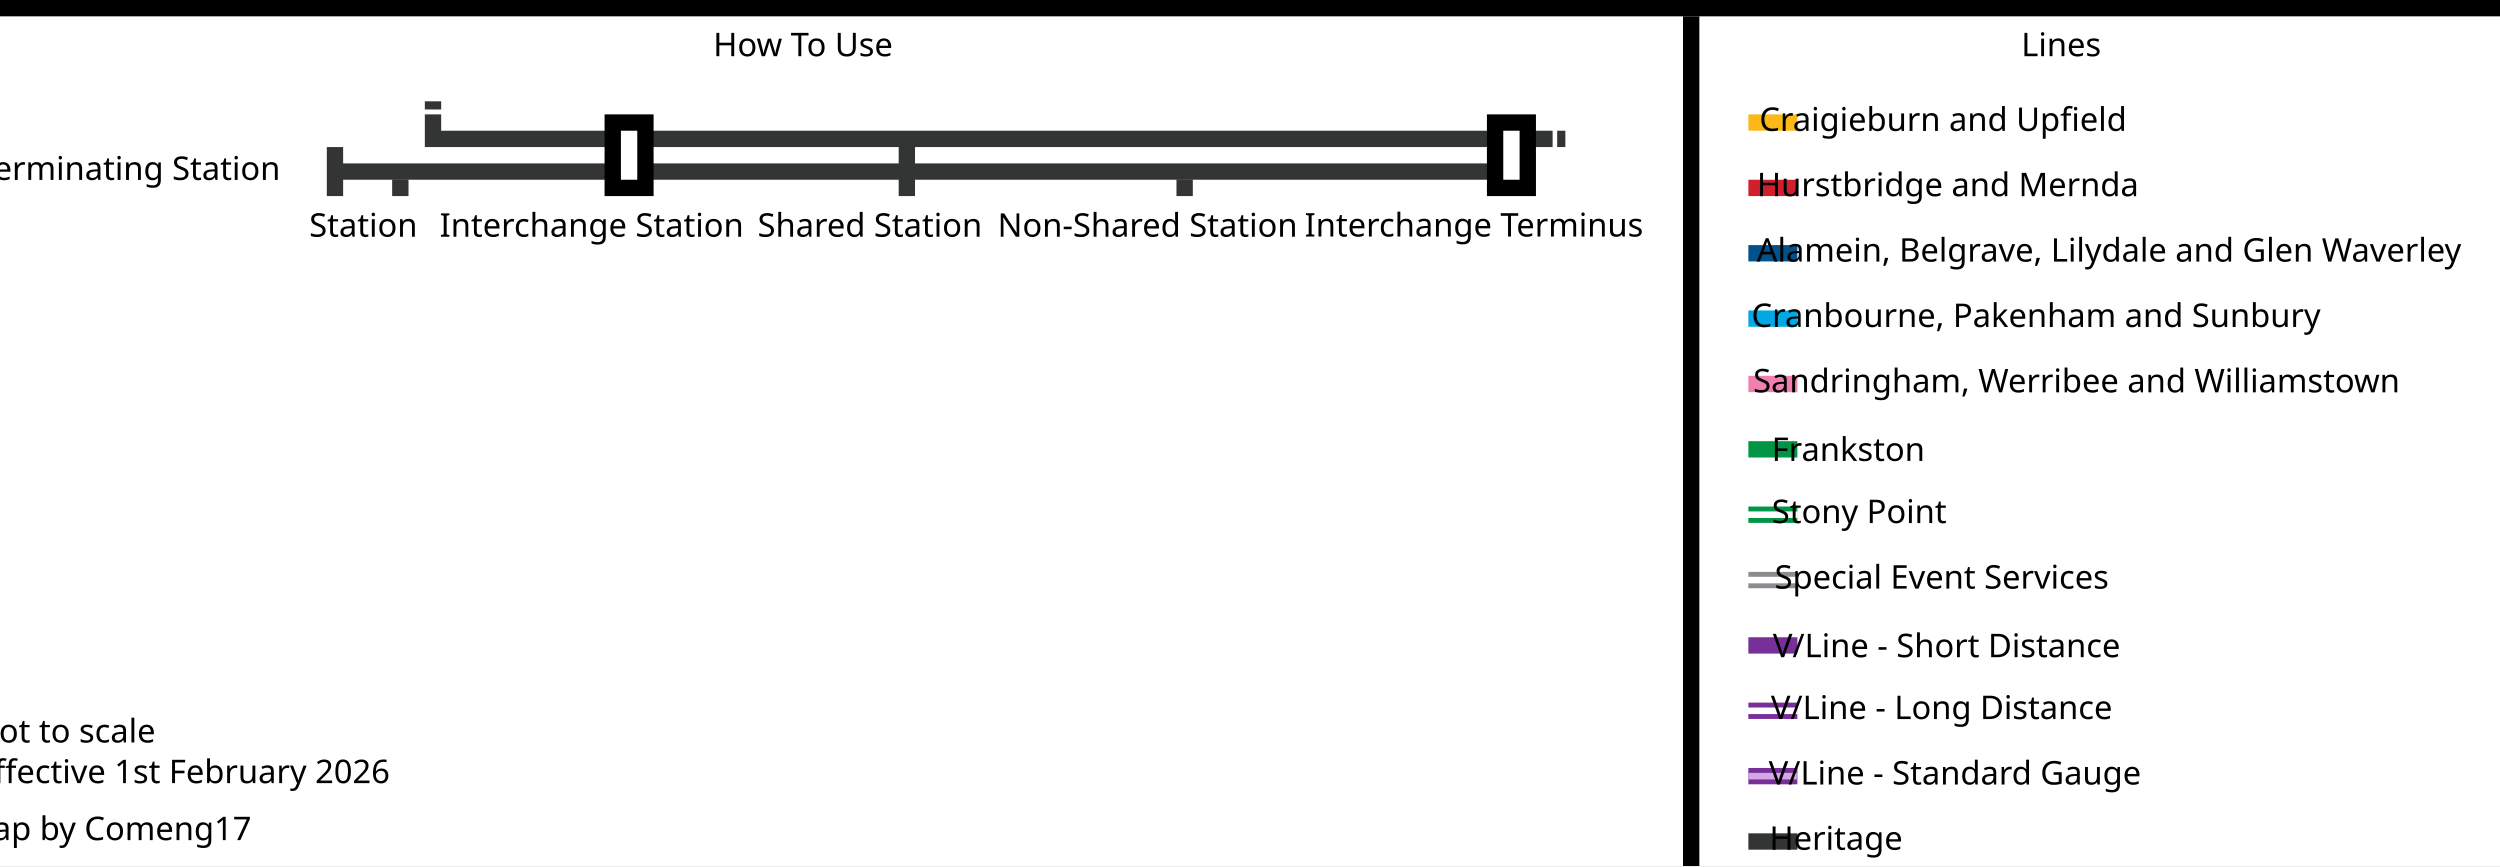
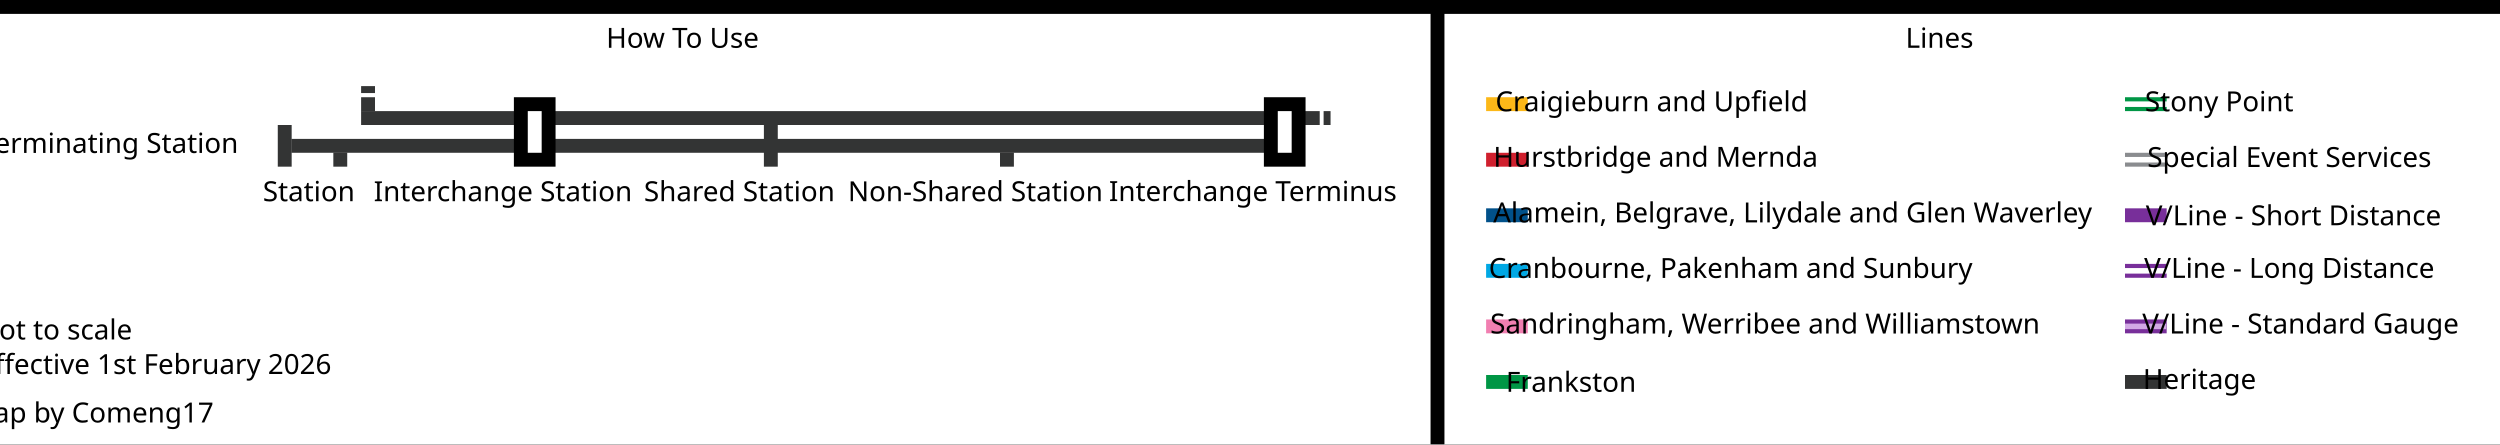
- <svg xmlns="http://www.w3.org/2000/svg" width="7650" height="2650" viewBox="0 0 2024.063 701.146" version="1.1" id="svg5" xml:space="preserve">
+ <svg xmlns="http://www.w3.org/2000/svg" width="9000" height="1600" viewBox="0 0 2381.25 423.333" version="1.1" id="svg5" xml:space="preserve">
  <defs id="defs2" />
  <g id="layer1" transform="translate(3333.75,1957.917)">
-     <g id="g411" transform="translate(0,-1.0507812e-5)">
-       <rect style="display:inline;fill:#000000;fill-opacity:1;stroke-width:586.547;stroke-linecap:square" id="rect398" width="1362.604" height="687.917" x="-3333.75" y="-1944.688" />
-       <rect style="display:inline;fill:#000000;fill-opacity:1;stroke-width:404.558;stroke-linecap:square" id="rect413" width="648.229" height="687.917" x="-1957.917" y="-1944.688" />
+     <g id="g411" transform="matrix(1,0,0,0.6153846,0,-747.9568)">
+       <rect style="display:inline;fill:#000000;fill-opacity:1;stroke-width:577.309;stroke-linecap:square" id="rect398" width="1362.604" height="666.419" x="-3333.75" y="-1944.688" />
+       <rect style="display:inline;fill:#000000;fill-opacity:1;stroke-width:495.902;stroke-linecap:square" id="rect413" width="1005.417" height="666.419" x="-1957.917" y="-1944.688" />
    </g>
-     <rect style="fill:#ffffff;fill-opacity:1;stroke-width:2064.05;stroke-linecap:square" id="rect593-5" width="2024.062" height="701.146" x="-3333.75" y="-1957.917" />
-     <g id="g2342-4" style="display:inline" transform="matrix(0.1,0,0,0.1443272,-3320.521,-1944.688)">
+     <rect style="fill:#ffffff;fill-opacity:1;stroke-width:1739.6;stroke-linecap:square" id="rect593-5" width="2381.25" height="423.333" x="-3333.75" y="-1957.917" />
+     <g id="g2342-4" style="display:inline" transform="matrix(0.1,0,0,0.08714097,-3320.521,-1949.929)">
      <rect style="fill:#000000;fill-opacity:1;stroke-width:481.072;stroke-linecap:square" id="rect2331-0" width="132.292" height="4766.368" x="13493.75" y="-1.44895e-14" />
-       <rect style="fill:#000000;fill-opacity:1;stroke-width:825.189;stroke-linecap:square" id="rect9896-8" width="20240.625" height="91.661" x="-132.292" y="-91.661" />
+       <rect style="fill:#000000;fill-opacity:1;stroke-width:1151.88;stroke-linecap:square" id="rect9896-8" width="23812.5" height="151.813" x="-132.292" y="-91.661" />
    </g>
    <g id="g7930" transform="matrix(0.1,0,0,0.1183432,-2394.214,-1944.688)">
      <g id="g7933" transform="translate(0,223.5726)">
-         <rect style="fill:#333434;fill-opacity:1;stroke:none;stroke-width:22.396;stroke-linecap:square;stroke-dasharray:none;stroke-opacity:1" id="rect10348" width="111.786" height="396.875" x="-5477.536" y="4759.852" transform="rotate(-90)" />
-         <g id="g8011" transform="matrix(6,0,0,1,-114461.41,-7713.266)">
+         <rect style="fill:#333434;fill-opacity:1;stroke:none;stroke-width:22.396;stroke-linecap:square;stroke-dasharray:none;stroke-opacity:1" id="rect10348" width="111.786" height="396.875" x="-2794.662" y="10845.269" transform="rotate(-90)" />
+         <g id="g8011" transform="matrix(6,0,0,1,-108375.99,-10396.14)">
          <rect style="fill:#782f9a;fill-opacity:1;stroke:none;stroke-width:0.963;stroke-linecap:square;stroke-dasharray:none;stroke-opacity:1" id="rect8003" width="6.615" height="12.404" x="-1346.729" y="-181.101" transform="matrix(10,0,0,9.011836,33337.5,14263.924)" />
          <rect style="fill:#d2a9e5;fill-opacity:1;stroke:none;stroke-width:0.606;stroke-linecap:square;stroke-dasharray:none;stroke-opacity:1" id="rect8005" width="6.545" height="4.962" x="-1346.729" y="-177.38" transform="matrix(10,0,0,9.011836,33337.5,14263.924)" />
        </g>
-         <g id="g7978" transform="matrix(0,-0.845,1.183432,0,-13454.063,16879.754)">
+         <g id="g7978" transform="matrix(0,-0.845,1.183432,0,-7368.647,14196.88)">
          <rect style="fill:#782f9a;fill-opacity:1;stroke:none;stroke-width:22.396;stroke-linecap:square;stroke-dasharray:none;stroke-opacity:1" id="rect7970" width="132.292" height="335.359" x="14552.081" y="15390.761" />
          <rect style="fill:#ffffff;fill-opacity:1;stroke:none;stroke-width:14.259;stroke-linecap:square;stroke-dasharray:none;stroke-opacity:1" id="rect7972" width="52.917" height="339.831" x="14591.769" y="15388.524" />
        </g>
-         <rect style="fill:#782f9a;fill-opacity:1;stroke:none;stroke-width:22.396;stroke-linecap:square;stroke-dasharray:none;stroke-opacity:1" id="rect7967" width="111.786" height="396.875" x="-4136.1" y="4759.854" transform="rotate(-90)" />
-         <g id="g7990" transform="translate(-25664.585,-8272.198)">
+         <rect style="fill:#782f9a;fill-opacity:1;stroke:none;stroke-width:22.396;stroke-linecap:square;stroke-dasharray:none;stroke-opacity:1" id="rect7967" width="111.786" height="396.875" x="-1453.226" y="10845.271" transform="rotate(-90)" />
+         <g id="g7990" transform="translate(-19579.168,-10955.073)">
          <rect style="fill:#8a8c8f;fill-opacity:1;stroke:none;stroke-width:22.396;stroke-linecap:square;stroke-dasharray:none;stroke-opacity:1" id="rect7980" width="396.875" height="111.786" x="30424.439" y="11849.365" />
          <rect style="fill:#ffffff;fill-opacity:1;stroke:none;stroke-width:14.259;stroke-linecap:square;stroke-dasharray:none;stroke-opacity:1" id="rect7982" width="402.167" height="44.715" x="30421.793" y="11882.901" />
        </g>
-         <g id="g8000" transform="matrix(0,-0.845,1.183432,0,-34792.709,38119.184)">
+         <g id="g8000" transform="matrix(0,-0.845,1.183432,0,-28707.292,35436.31)">
          <rect style="fill:#009645;fill-opacity:1;stroke:none;stroke-width:22.396;stroke-linecap:square;stroke-dasharray:none;stroke-opacity:1" id="rect7992" width="132.292" height="335.359" x="41275" y="33421.918" />
          <rect style="fill:#ffffff;fill-opacity:1;stroke:none;stroke-width:14.259;stroke-linecap:square;stroke-dasharray:none;stroke-opacity:1" id="rect7994" width="52.917" height="339.831" x="41314.688" y="33419.68" />
        </g>
        <rect style="fill:#009645;fill-opacity:1;stroke:none;stroke-width:22.396;stroke-linecap:square;stroke-dasharray:none;stroke-opacity:1" id="rect7961" width="396.875" height="111.786" x="4759.852" y="2682.875" />
        <rect style="fill:#f17fb1;fill-opacity:1;stroke:none;stroke-width:22.396;stroke-linecap:square;stroke-dasharray:none;stroke-opacity:1" id="rect7964" width="396.875" height="111.786" x="4759.852" y="2235.729" />
        <rect style="fill:#00a8e4;fill-opacity:1;stroke:none;stroke-width:22.396;stroke-linecap:square;stroke-dasharray:none;stroke-opacity:1" id="rect7958" width="396.875" height="111.786" x="4759.852" y="1788.583" />
        <rect style="fill:#01518a;fill-opacity:1;stroke:none;stroke-width:22.396;stroke-linecap:square;stroke-dasharray:none;stroke-opacity:1" id="rect7955" width="396.875" height="111.786" x="-5156.727" y="1341.438" transform="scale(-1,1)" />
        <rect style="display:inline;fill:#d0202e;fill-opacity:1;stroke:none;stroke-width:22.396;stroke-linecap:square;stroke-dasharray:none;stroke-opacity:1" id="rect7951" width="396.875" height="111.786" x="-5156.727" y="894.292" transform="scale(-1,1)" />
        <rect style="fill:#fcb818;fill-opacity:1;stroke:none;stroke-width:22.396;stroke-linecap:square;stroke-dasharray:none;stroke-opacity:1" id="rect7926" width="111.786" height="396.875" x="447.146" y="4759.852" transform="matrix(0,1,1,0,0,0)" />
      </g>
      <g id="g9528" transform="translate(-2.647851,223.5726)">
-         <text xml:space="preserve" style="font-size:243.215px;font-family:'Book Antiqua';-inkscape-font-specification:'Book Antiqua';text-align:center;text-anchor:middle;fill:#00a8e4;fill-opacity:1;stroke:none;stroke-width:164.781;stroke-linecap:square;stroke-dasharray:none;stroke-opacity:1" x="5315.226" y="5959.503" id="text11337" transform="scale(1.087857,0.9192388)">
-           <tspan style="font-style:normal;font-variant:normal;font-weight:normal;font-stretch:normal;font-size:243.215px;font-family:'Network Sans 2019';-inkscape-font-specification:'Network Sans 2019, ';fill:#000000;fill-opacity:1;stroke-width:164.781" x="5315.226" y="5959.503" id="tspan11335">Heritage</tspan>
+         <text xml:space="preserve" style="font-size:243.215px;font-family:'Book Antiqua';-inkscape-font-specification:'Book Antiqua';text-align:center;text-anchor:middle;fill:#00a8e4;fill-opacity:1;stroke:none;stroke-width:164.781;stroke-linecap:square;stroke-dasharray:none;stroke-opacity:1" x="10909.177" y="3040.921" id="text11337" transform="scale(1.087857,0.9192388)">
+           <tspan style="font-style:normal;font-variant:normal;font-weight:normal;font-stretch:normal;font-size:243.215px;font-family:'Network Sans 2019';-inkscape-font-specification:'Network Sans 2019, ';fill:#000000;fill-opacity:1;stroke-width:164.781" x="10909.177" y="3040.921" id="tspan11335">Heritage</tspan>
        </text>
-         <text xml:space="preserve" style="font-size:243.215px;font-family:'Book Antiqua';-inkscape-font-specification:'Book Antiqua';text-align:center;text-anchor:middle;fill:#00a8e4;fill-opacity:1;stroke:none;stroke-width:164.781;stroke-linecap:square;stroke-dasharray:none;stroke-opacity:1" x="6199.678" y="5473.803" id="text9520-4-3" transform="scale(1.087857,0.9192388)">
-           <tspan style="font-style:normal;font-variant:normal;font-weight:normal;font-stretch:normal;font-size:243.215px;font-family:'Network Sans 2019';-inkscape-font-specification:'Network Sans 2019, ';fill:#000000;fill-opacity:1;stroke-width:164.781" x="6199.678" y="5473.803" id="tspan9563-6">V/Line - Standard Gauge</tspan>
+         <text xml:space="preserve" style="font-size:243.215px;font-family:'Book Antiqua';-inkscape-font-specification:'Book Antiqua';text-align:center;text-anchor:middle;fill:#00a8e4;fill-opacity:1;stroke:none;stroke-width:164.781;stroke-linecap:square;stroke-dasharray:none;stroke-opacity:1" x="11793.629" y="2555.221" id="text9520-4-3" transform="scale(1.087857,0.9192388)">
+           <tspan style="font-style:normal;font-variant:normal;font-weight:normal;font-stretch:normal;font-size:243.215px;font-family:'Network Sans 2019';-inkscape-font-specification:'Network Sans 2019, ';fill:#000000;fill-opacity:1;stroke-width:164.781" x="11793.629" y="2555.221" id="tspan9563-6">V/Line - Standard Gauge</tspan>
        </text>
-         <text xml:space="preserve" style="font-size:243.215px;font-family:'Book Antiqua';-inkscape-font-specification:'Book Antiqua';text-align:center;text-anchor:middle;fill:#00a8e4;fill-opacity:1;stroke:none;stroke-width:164.781;stroke-linecap:square;stroke-dasharray:none;stroke-opacity:1" x="6100.933" y="4986.643" id="text9520-4-3-2" transform="scale(1.087857,0.9192388)">
-           <tspan style="font-style:normal;font-variant:normal;font-weight:normal;font-stretch:normal;font-size:243.215px;font-family:'Network Sans 2019';-inkscape-font-specification:'Network Sans 2019, ';fill:#000000;fill-opacity:1;stroke-width:164.781" x="6100.933" y="4986.643" id="tspan9563-6-7">V/Line - Long Distance</tspan>
+         <text xml:space="preserve" style="font-size:243.215px;font-family:'Book Antiqua';-inkscape-font-specification:'Book Antiqua';text-align:center;text-anchor:middle;fill:#00a8e4;fill-opacity:1;stroke:none;stroke-width:164.781;stroke-linecap:square;stroke-dasharray:none;stroke-opacity:1" x="11694.884" y="2068.06" id="text9520-4-3-2" transform="scale(1.087857,0.9192388)">
+           <tspan style="font-style:normal;font-variant:normal;font-weight:normal;font-stretch:normal;font-size:243.215px;font-family:'Network Sans 2019';-inkscape-font-specification:'Network Sans 2019, ';fill:#000000;fill-opacity:1;stroke-width:164.781" x="11694.884" y="2068.06" id="tspan9563-6-7">V/Line - Long Distance</tspan>
        </text>
-         <text xml:space="preserve" style="font-size:243.215px;font-family:'Book Antiqua';-inkscape-font-specification:'Book Antiqua';text-align:center;text-anchor:middle;fill:#00a8e4;fill-opacity:1;stroke:none;stroke-width:164.781;stroke-linecap:square;stroke-dasharray:none;stroke-opacity:1" x="6137.901" y="4526.237" id="text9520-4-3-2-8" transform="scale(1.087857,0.9192388)">
-           <tspan style="font-style:normal;font-variant:normal;font-weight:normal;font-stretch:normal;font-size:243.215px;font-family:'Network Sans 2019';-inkscape-font-specification:'Network Sans 2019, ';fill:#000000;fill-opacity:1;stroke-width:164.781" x="6137.901" y="4526.237" id="tspan9563-6-7-8">V/Line - Short Distance</tspan>
+         <text xml:space="preserve" style="font-size:243.215px;font-family:'Book Antiqua';-inkscape-font-specification:'Book Antiqua';text-align:center;text-anchor:middle;fill:#00a8e4;fill-opacity:1;stroke:none;stroke-width:164.781;stroke-linecap:square;stroke-dasharray:none;stroke-opacity:1" x="11731.853" y="1607.654" id="text9520-4-3-2-8" transform="scale(1.087857,0.9192388)">
+           <tspan style="font-style:normal;font-variant:normal;font-weight:normal;font-stretch:normal;font-size:243.215px;font-family:'Network Sans 2019';-inkscape-font-specification:'Network Sans 2019, ';fill:#000000;fill-opacity:1;stroke-width:164.781" x="11731.853" y="1607.654" id="tspan9563-6-7-8">V/Line - Short Distance</tspan>
        </text>
-         <text xml:space="preserve" style="font-size:243.215px;font-family:'Book Antiqua';-inkscape-font-specification:'Book Antiqua';text-align:center;text-anchor:middle;fill:#00a8e4;fill-opacity:1;stroke:none;stroke-width:164.781;stroke-linecap:square;stroke-dasharray:none;stroke-opacity:1" x="6101.419" y="4015.971" id="text9520-4-3-2-8-4" transform="scale(1.087857,0.9192388)">
-           <tspan style="font-style:normal;font-variant:normal;font-weight:normal;font-stretch:normal;font-size:243.215px;font-family:'Network Sans 2019';-inkscape-font-specification:'Network Sans 2019, ';fill:#000000;fill-opacity:1;stroke-width:164.781" x="6101.419" y="4015.971" id="tspan9563-6-7-8-5">Special Event Services</tspan>
+         <text xml:space="preserve" style="font-size:243.215px;font-family:'Book Antiqua';-inkscape-font-specification:'Book Antiqua';text-align:center;text-anchor:middle;fill:#00a8e4;fill-opacity:1;stroke:none;stroke-width:164.781;stroke-linecap:square;stroke-dasharray:none;stroke-opacity:1" x="11695.37" y="1097.388" id="text9520-4-3-2-8-4" transform="scale(1.087857,0.9192388)">
+           <tspan style="font-style:normal;font-variant:normal;font-weight:normal;font-stretch:normal;font-size:243.215px;font-family:'Network Sans 2019';-inkscape-font-specification:'Network Sans 2019, ';fill:#000000;fill-opacity:1;stroke-width:164.781" x="11695.37" y="1097.388" id="tspan9563-6-7-8-5">Special Event Services</tspan>
        </text>
-         <text xml:space="preserve" style="font-size:243.215px;font-family:'Book Antiqua';-inkscape-font-specification:'Book Antiqua';text-align:center;text-anchor:middle;fill:#00a8e4;fill-opacity:1;stroke:none;stroke-width:164.781;stroke-linecap:square;stroke-dasharray:none;stroke-opacity:1" x="5487.301" y="3528.081" id="text9520-4-3-2-8-4-5" transform="scale(1.087857,0.9192388)">
-           <tspan style="font-style:normal;font-variant:normal;font-weight:normal;font-stretch:normal;font-size:243.215px;font-family:'Network Sans 2019';-inkscape-font-specification:'Network Sans 2019, ';fill:#000000;fill-opacity:1;stroke-width:164.781" x="5487.301" y="3528.081" id="tspan9563-6-7-8-5-0">Stony Point</tspan>
+         <text xml:space="preserve" style="font-size:243.215px;font-family:'Book Antiqua';-inkscape-font-specification:'Book Antiqua';text-align:center;text-anchor:middle;fill:#00a8e4;fill-opacity:1;stroke:none;stroke-width:164.781;stroke-linecap:square;stroke-dasharray:none;stroke-opacity:1" x="11081.252" y="609.498" id="text9520-4-3-2-8-4-5" transform="scale(1.087857,0.9192388)">
+           <tspan style="font-style:normal;font-variant:normal;font-weight:normal;font-stretch:normal;font-size:243.215px;font-family:'Network Sans 2019';-inkscape-font-specification:'Network Sans 2019, ';fill:#000000;fill-opacity:1;stroke-width:164.781" x="11081.252" y="609.498" id="tspan9563-6-7-8-5-0">Stony Point</tspan>
        </text>
        <text xml:space="preserve" style="font-size:243.215px;font-family:'Book Antiqua';-inkscape-font-specification:'Book Antiqua';text-align:center;text-anchor:middle;fill:#00a8e4;fill-opacity:1;stroke:none;stroke-width:164.781;stroke-linecap:square;stroke-dasharray:none;stroke-opacity:1" x="5406.188" y="3065.486" id="text9520-4-3-2-8-4-5-2" transform="scale(1.087857,0.9192388)">
          <tspan style="font-style:normal;font-variant:normal;font-weight:normal;font-stretch:normal;font-size:243.215px;font-family:'Network Sans 2019';-inkscape-font-specification:'Network Sans 2019, ';fill:#000000;fill-opacity:1;stroke-width:164.781" x="5406.188" y="3065.486" id="tspan9563-6-7-8-5-0-6">Frankston</tspan>
        </text>
        <text xml:space="preserve" style="font-size:243.215px;font-family:'Book Antiqua';-inkscape-font-specification:'Book Antiqua';text-align:center;text-anchor:middle;fill:#00a8e4;fill-opacity:1;stroke:none;stroke-width:164.781;stroke-linecap:square;stroke-dasharray:none;stroke-opacity:1" x="7104.68" y="2555.22" id="text9520-4-3-2-8-4-5-2-3" transform="scale(1.087857,0.9192388)">
          <tspan style="font-style:normal;font-variant:normal;font-weight:normal;font-stretch:normal;font-size:243.215px;font-family:'Network Sans 2019';-inkscape-font-specification:'Network Sans 2019, ';fill:#000000;fill-opacity:1;stroke-width:164.781" x="7104.68" y="2555.22" id="tspan9563-6-7-8-5-0-6-2">Sandringham, Werribee and Williamstown</tspan>
        </text>
        <text xml:space="preserve" style="font-size:243.215px;font-family:'Book Antiqua';-inkscape-font-specification:'Book Antiqua';text-align:center;text-anchor:middle;fill:#00a8e4;fill-opacity:1;stroke:none;stroke-width:164.781;stroke-linecap:square;stroke-dasharray:none;stroke-opacity:1" x="6803.337" y="2068.789" id="text9520-4-3-2-8-4-5-2-3-5" transform="scale(1.087857,0.9192388)">
          <tspan style="font-style:normal;font-variant:normal;font-weight:normal;font-stretch:normal;font-size:243.215px;font-family:'Network Sans 2019';-inkscape-font-specification:'Network Sans 2019, ';fill:#000000;fill-opacity:1;stroke-width:164.781" x="6803.337" y="2068.789" id="tspan9563-6-7-8-5-0-6-2-9">Cranbourne, Pakenham and Sunbury</tspan>
        </text>
        <text xml:space="preserve" style="font-size:243.215px;font-family:'Book Antiqua';-inkscape-font-specification:'Book Antiqua';text-align:center;text-anchor:middle;fill:#00a8e4;fill-opacity:1;stroke:none;stroke-width:164.781;stroke-linecap:square;stroke-dasharray:none;stroke-opacity:1" x="7346.072" y="1582.359" id="text9520-4" transform="scale(1.087857,0.9192388)">
          <tspan style="font-style:normal;font-variant:normal;font-weight:normal;font-stretch:normal;font-size:243.215px;font-family:'Network Sans 2019';-inkscape-font-specification:'Network Sans 2019, ';fill:#000000;fill-opacity:1;stroke-width:164.781" x="7346.072" y="1582.359" id="tspan9563">Alamein, Belgrave, Lilydale and Glen Waverley</tspan>
        </text>
        <text xml:space="preserve" style="font-size:243.215px;font-family:'Book Antiqua';-inkscape-font-specification:'Book Antiqua';text-align:center;text-anchor:middle;fill:#00a8e4;fill-opacity:1;stroke:none;stroke-width:164.781;stroke-linecap:square;stroke-dasharray:none;stroke-opacity:1" x="6147.021" y="1095.198" id="text9520" transform="scale(1.087857,0.9192388)">
          <tspan style="font-style:normal;font-variant:normal;font-weight:normal;font-stretch:normal;font-size:243.215px;font-family:'Network Sans 2019';-inkscape-font-specification:'Network Sans 2019, ';fill:#000000;fill-opacity:1;stroke-width:164.781" x="6147.021" y="1095.198" id="tspan9518">Hurstbridge and Mernda</tspan>
        </text>
        <text xml:space="preserve" style="font-size:243.215px;font-family:'Book Antiqua';-inkscape-font-specification:'Book Antiqua';text-align:center;text-anchor:middle;fill:#00a8e4;fill-opacity:1;stroke:none;stroke-width:164.781;stroke-linecap:square;stroke-dasharray:none;stroke-opacity:1" x="6111.269" y="609.497" id="text9532" transform="scale(1.087857,0.9192388)">
          <tspan style="font-style:normal;font-variant:normal;font-weight:normal;font-stretch:normal;font-size:243.215px;font-family:'Network Sans 2019';-inkscape-font-specification:'Network Sans 2019, ';fill:#000000;fill-opacity:1;stroke-width:164.781" x="6111.269" y="609.497" id="tspan9530">Craigieburn and Upfield</tspan>
        </text>
      </g>
      <g id="g9801">
-         <text xml:space="preserve" style="font-size:243.215px;font-family:'Book Antiqua';-inkscape-font-specification:'Book Antiqua';text-align:center;text-anchor:middle;fill:#00a8e4;fill-opacity:1;stroke:none;stroke-width:164.781;stroke-linecap:square;stroke-dasharray:none;stroke-opacity:1" x="6988.181" y="296.722" id="text9793" transform="scale(1.087857,0.9192388)">
-           <tspan style="font-style:normal;font-variant:normal;font-weight:normal;font-stretch:normal;font-size:243.215px;font-family:'Network Sans 2019';-inkscape-font-specification:'Network Sans 2019, ';fill:#000000;fill-opacity:1;stroke-width:164.781" x="6988.181" y="296.722" id="tspan9791">Lines</tspan>
+         <text xml:space="preserve" style="font-size:243.215px;font-family:'Book Antiqua';-inkscape-font-specification:'Book Antiqua';text-align:center;text-anchor:middle;fill:#00a8e4;fill-opacity:1;stroke:none;stroke-width:164.781;stroke-linecap:square;stroke-dasharray:none;stroke-opacity:1" x="8629.884" y="296.722" id="text9793" transform="scale(1.087857,0.9192388)">
+           <tspan style="font-style:normal;font-variant:normal;font-weight:normal;font-stretch:normal;font-size:243.215px;font-family:'Network Sans 2019';-inkscape-font-specification:'Network Sans 2019, ';fill:#000000;fill-opacity:1;stroke-width:164.781" x="8629.884" y="296.722" id="tspan9791">Lines</tspan>
        </text>
      </g>
    </g>
    <g id="g2513-3" transform="matrix(0.1,0,0,0.1183432,-3161.771,-1865.313)">
      <g id="g2524-2" transform="matrix(0,-0.845,1.183432,0,529.1663,1565.01)">
        <g id="g4827-8" transform="translate(264.5833,561.168)">
          <rect style="fill:#333434;fill-opacity:1;stroke-width:612.065;stroke-linecap:square" id="rect2344-6" width="132.292" height="7715.502" x="1322.917" y="444.91" />
          <rect style="fill:#333434;fill-opacity:1;stroke-width:74.407;stroke-linecap:square" id="rect4833-7" width="134.938" height="111.786" x="1452.562" y="444.91" />
          <rect style="fill:#333434;fill-opacity:1;stroke-width:52.095;stroke-linecap:square" id="rect4835-1" width="66.146" height="111.786" x="1627.188" y="444.91" />
          <rect style="fill:#333434;fill-opacity:1;stroke-width:52.095;stroke-linecap:square" id="rect4926-9" width="55.893" height="132.292" x="-8247.605" y="1322.917" transform="rotate(-90)" />
        </g>
        <g id="g4831-0">
          <rect style="fill:#333434;fill-opacity:1;stroke-width:616.573;stroke-linecap:square" id="rect4829-0" width="132.292" height="7829.524" x="1322.917" y="444.91" />
        </g>
      </g>
      <g id="g2528-0" transform="matrix(0,-0.845,1.183432,0,529.1663,1565.01)">
        <g id="g4907-3" transform="matrix(0,-8.45,10,0,-529.1667,10507.927)" style="display:inline">
          <rect style="fill:#000000;fill-opacity:1;stroke:none;stroke-width:111.754;stroke-linecap:square;stroke-dasharray:none;stroke-opacity:1" id="rect4903-2" width="39.688" height="66.146" x="224.896" y="171.979" />
          <rect style="fill:#ffffff;fill-opacity:1;stroke:none;stroke-width:49.978;stroke-linecap:square;stroke-dasharray:none;stroke-opacity:1" id="rect4905-0" width="13.229" height="39.688" x="238.125" y="185.208" />
        </g>
        <rect style="display:inline;fill:#333434;fill-opacity:1;stroke-width:74.407;stroke-linecap:square" id="rect4871-8" width="134.938" height="111.786" x="1190.625" y="6148.256" />
        <rect style="display:inline;fill:#333434;fill-opacity:1;stroke-width:128.031;stroke-linecap:square" id="rect4846-9" width="399.521" height="111.786" x="1190.625" y="4247.886" />
        <g id="g4818-9" transform="matrix(0,-8.45,10,0,-529.1667,4471.459)" style="display:inline">
          <rect style="fill:#000000;fill-opacity:1;stroke:none;stroke-width:111.754;stroke-linecap:square;stroke-dasharray:none;stroke-opacity:1" id="rect4814-9" width="39.688" height="66.146" x="224.896" y="171.979" />
          <rect style="fill:#ffffff;fill-opacity:1;stroke:none;stroke-width:49.978;stroke-linecap:square;stroke-dasharray:none;stroke-opacity:1" id="rect4816-0" width="13.229" height="39.688" x="238.125" y="185.208" />
        </g>
        <rect style="fill:#333434;fill-opacity:1;stroke-width:74.406;stroke-linecap:square" id="rect2505-5" width="134.938" height="111.786" x="1190.625" y="782.505" />
        <rect style="fill:#333434;fill-opacity:1;stroke-width:127.606;stroke-linecap:square" id="rect2455-8" width="396.875" height="111.786" x="1190.625" y="335.359" />
      </g>
      <g id="g2517-9" transform="matrix(0,-0.845,1.183432,0,539.8839,1565.01)">
        <text xml:space="preserve" style="font-size:243.215px;font-family:'Book Antiqua';-inkscape-font-specification:'Book Antiqua';text-align:center;text-anchor:middle;fill:#00a8e4;fill-opacity:1;stroke:none;stroke-width:164.781;stroke-linecap:square;stroke-dasharray:none;stroke-opacity:1" x="9177.119" y="-793.492" id="text2349-9" transform="matrix(0,0.9192389,-1.087857,0,0,0)">
          <tspan style="font-style:normal;font-variant:normal;font-weight:normal;font-stretch:normal;font-size:243.215px;font-family:'Network Sans 2019';-inkscape-font-specification:'Network Sans 2019, ';fill:#000000;fill-opacity:1;stroke-width:164.781" x="9177.119" y="-793.492" id="tspan2347-0">Interchange Terminus</tspan>
        </text>
        <text xml:space="preserve" style="font-size:243.215px;font-family:'Book Antiqua';-inkscape-font-specification:'Book Antiqua';text-align:center;text-anchor:middle;fill:#00a8e4;fill-opacity:1;stroke:none;stroke-width:164.781;stroke-linecap:square;stroke-dasharray:none;stroke-opacity:1" x="6748.007" y="-792.032" id="text4855-3-1" transform="matrix(0,0.9192389,-1.087857,0,0,0)">
          <tspan style="font-style:normal;font-variant:normal;font-weight:normal;font-stretch:normal;font-size:243.215px;font-family:'Network Sans 2019';-inkscape-font-specification:'Network Sans 2019, ';fill:#000000;fill-opacity:1;stroke-width:164.781" x="6748.007" y="-792.032" id="tspan4853-0-7">Non-Shared Station</tspan>
        </text>
        <text xml:space="preserve" style="font-size:243.215px;font-family:'Book Antiqua';-inkscape-font-specification:'Book Antiqua';text-align:center;text-anchor:middle;fill:#00a8e4;fill-opacity:1;stroke:none;stroke-width:164.781;stroke-linecap:square;stroke-dasharray:none;stroke-opacity:1" x="4681.286" y="-792.032" id="text4855-32" transform="matrix(0,0.9192389,-1.087857,0,0,0)">
          <tspan style="font-style:normal;font-variant:normal;font-weight:normal;font-stretch:normal;font-size:243.215px;font-family:'Network Sans 2019';-inkscape-font-specification:'Network Sans 2019, ';fill:#000000;fill-opacity:1;stroke-width:164.781" x="4681.286" y="-792.032" id="tspan4853-1">Shared Station</tspan>
        </text>
        <text xml:space="preserve" style="font-size:243.215px;font-family:'Book Antiqua';-inkscape-font-specification:'Book Antiqua';text-align:center;text-anchor:middle;fill:#00a8e4;fill-opacity:1;stroke:none;stroke-width:164.781;stroke-linecap:square;stroke-dasharray:none;stroke-opacity:1" x="2610.916" y="-792.032" id="text4914-2" transform="matrix(0,0.9192389,-1.087857,0,0,0)">
          <tspan style="font-style:normal;font-variant:normal;font-weight:normal;font-stretch:normal;font-size:243.215px;font-family:'Network Sans 2019';-inkscape-font-specification:'Network Sans 2019, ';fill:#000000;fill-opacity:1;stroke-width:164.781" x="2610.916" y="-792.032" id="tspan4912-5">Interchange Station</tspan>
        </text>
        <text xml:space="preserve" style="font-size:243.215px;font-family:'Book Antiqua';-inkscape-font-specification:'Book Antiqua';text-align:center;text-anchor:middle;fill:#00a8e4;fill-opacity:1;stroke:none;stroke-width:164.781;stroke-linecap:square;stroke-dasharray:none;stroke-opacity:1" x="911.449" y="-792.032" id="text4842-1" transform="matrix(0,0.9192389,-1.087857,0,0,0)">
          <tspan style="font-style:normal;font-variant:normal;font-weight:normal;font-stretch:normal;font-size:243.215px;font-family:'Network Sans 2019';-inkscape-font-specification:'Network Sans 2019, ';fill:#000000;fill-opacity:1;stroke-width:164.781" x="911.449" y="-792.032" id="tspan4840-9">Station</tspan>
        </text>
        <text xml:space="preserve" style="font-size:243.215px;font-family:'Book Antiqua';-inkscape-font-specification:'Book Antiqua';text-align:center;text-anchor:middle;fill:#00a8e4;fill-opacity:1;stroke:none;stroke-width:164.781;stroke-linecap:square;stroke-dasharray:none;stroke-opacity:1" x="-832.161" y="-1214.617" id="text4710-8" transform="matrix(0,0.9192389,-1.087857,0,0,0)">
          <tspan style="font-style:normal;font-variant:normal;font-weight:normal;font-stretch:normal;font-size:243.215px;font-family:'Network Sans 2019';-inkscape-font-specification:'Network Sans 2019, ';fill:#000000;fill-opacity:1;stroke-width:164.781" x="-832.161" y="-1214.617" id="tspan4708-2">Terminating Station</tspan>
        </text>
      </g>
      <g id="g6411-9" transform="translate(-1587.5,-111.7865)">
-         <text xml:space="preserve" style="font-size:243.215px;font-family:'Book Antiqua';-inkscape-font-specification:'Book Antiqua';text-align:center;text-anchor:middle;fill:#00a8e4;fill-opacity:1;stroke:none;stroke-width:164.781;stroke-linecap:square;stroke-dasharray:none;stroke-opacity:1" x="961.672" y="5522.932" id="text6419-4" transform="scale(1.087857,0.9192388)">
-           <tspan style="font-style:normal;font-variant:normal;font-weight:normal;font-stretch:normal;font-size:243.215px;font-family:'Network Sans 2019';-inkscape-font-specification:'Network Sans 2019, ';fill:#000000;fill-opacity:1;stroke-width:164.781" x="961.672" y="5522.932" id="tspan6423-5">Map by Comeng17</tspan>
+         <text xml:space="preserve" style="font-size:243.215px;font-family:'Book Antiqua';-inkscape-font-specification:'Book Antiqua';text-align:center;text-anchor:middle;fill:#00a8e4;fill-opacity:1;stroke:none;stroke-width:164.781;stroke-linecap:square;stroke-dasharray:none;stroke-opacity:1" x="961.672" y="2969.171" id="text6419-4" transform="scale(1.087857,0.9192388)">
+           <tspan style="font-style:normal;font-variant:normal;font-weight:normal;font-stretch:normal;font-size:243.215px;font-family:'Network Sans 2019';-inkscape-font-specification:'Network Sans 2019, ';fill:#000000;fill-opacity:1;stroke-width:164.781" x="961.672" y="2969.171" id="tspan6423-5">Map by Comeng17</tspan>
        </text>
-         <text xml:space="preserve" style="font-size:243.215px;font-family:'Book Antiqua';-inkscape-font-specification:'Book Antiqua';text-align:center;text-anchor:middle;fill:#00a8e4;fill-opacity:1;stroke:none;stroke-width:164.781;stroke-linecap:square;stroke-dasharray:none;stroke-opacity:1" x="1523.498" y="5098.761" id="text1473" transform="scale(1.087856,0.9192393)">
-           <tspan style="font-style:normal;font-variant:normal;font-weight:normal;font-stretch:normal;font-size:243.215px;font-family:'Network Sans 2019';-inkscape-font-specification:'Network Sans 2019, ';fill:#000000;fill-opacity:1;stroke-width:164.781" x="1523.498" y="5098.761" id="tspan1471">Effective 1st February 2026</tspan>
+         <text xml:space="preserve" style="font-size:243.215px;font-family:'Book Antiqua';-inkscape-font-specification:'Book Antiqua';text-align:center;text-anchor:middle;fill:#00a8e4;fill-opacity:1;stroke:none;stroke-width:164.781;stroke-linecap:square;stroke-dasharray:none;stroke-opacity:1" x="1523.498" y="2545.002" id="text1473" transform="scale(1.087856,0.9192393)">
+           <tspan style="font-style:normal;font-variant:normal;font-weight:normal;font-stretch:normal;font-size:243.215px;font-family:'Network Sans 2019';-inkscape-font-specification:'Network Sans 2019, ';fill:#000000;fill-opacity:1;stroke-width:164.781" x="1523.498" y="2545.002" id="tspan1471">Effective 1st February 2026</tspan>
        </text>
-         <text xml:space="preserve" style="font-size:243.215px;font-family:'Book Antiqua';-inkscape-font-specification:'Book Antiqua';text-align:center;text-anchor:middle;fill:#00a8e4;fill-opacity:1;stroke:none;stroke-width:164.781;stroke-linecap:square;stroke-dasharray:none;stroke-opacity:1" x="645.006" y="4796.204" id="text6415-8" transform="scale(1.087857,0.9192388)">
-           <tspan style="font-style:normal;font-variant:normal;font-weight:normal;font-stretch:normal;font-size:243.215px;font-family:'Network Sans 2019';-inkscape-font-specification:'Network Sans 2019, ';fill:#000000;fill-opacity:1;stroke-width:164.781" x="645.006" y="4796.204" id="tspan6413-5">Not to scale</tspan>
+         <text xml:space="preserve" style="font-size:243.215px;font-family:'Book Antiqua';-inkscape-font-specification:'Book Antiqua';text-align:center;text-anchor:middle;fill:#00a8e4;fill-opacity:1;stroke:none;stroke-width:164.781;stroke-linecap:square;stroke-dasharray:none;stroke-opacity:1" x="645.006" y="2242.443" id="text6415-8" transform="scale(1.087857,0.9192388)">
+           <tspan style="font-style:normal;font-variant:normal;font-weight:normal;font-stretch:normal;font-size:243.215px;font-family:'Network Sans 2019';-inkscape-font-specification:'Network Sans 2019, ';fill:#000000;fill-opacity:1;stroke-width:164.781" x="645.006" y="2242.443" id="tspan6413-5">Not to scale</tspan>
        </text>
        <text xml:space="preserve" style="font-size:243.215px;font-family:'Book Antiqua';-inkscape-font-specification:'Book Antiqua';text-align:center;text-anchor:middle;fill:#00a8e4;fill-opacity:1;stroke:none;stroke-width:164.781;stroke-linecap:square;stroke-dasharray:none;stroke-opacity:1" x="6139.361" y="-311.316" id="text7937-3" transform="scale(1.087857,0.9192388)">
          <tspan style="font-style:normal;font-variant:normal;font-weight:normal;font-stretch:normal;font-size:243.215px;font-family:'Network Sans 2019';-inkscape-font-specification:'Network Sans 2019, ';fill:#000000;fill-opacity:1;stroke-width:164.781" x="6139.361" y="-311.316" id="tspan7935-0">How To Use</tspan>
        </text>
      </g>
    </g>
  </g>
</svg>
